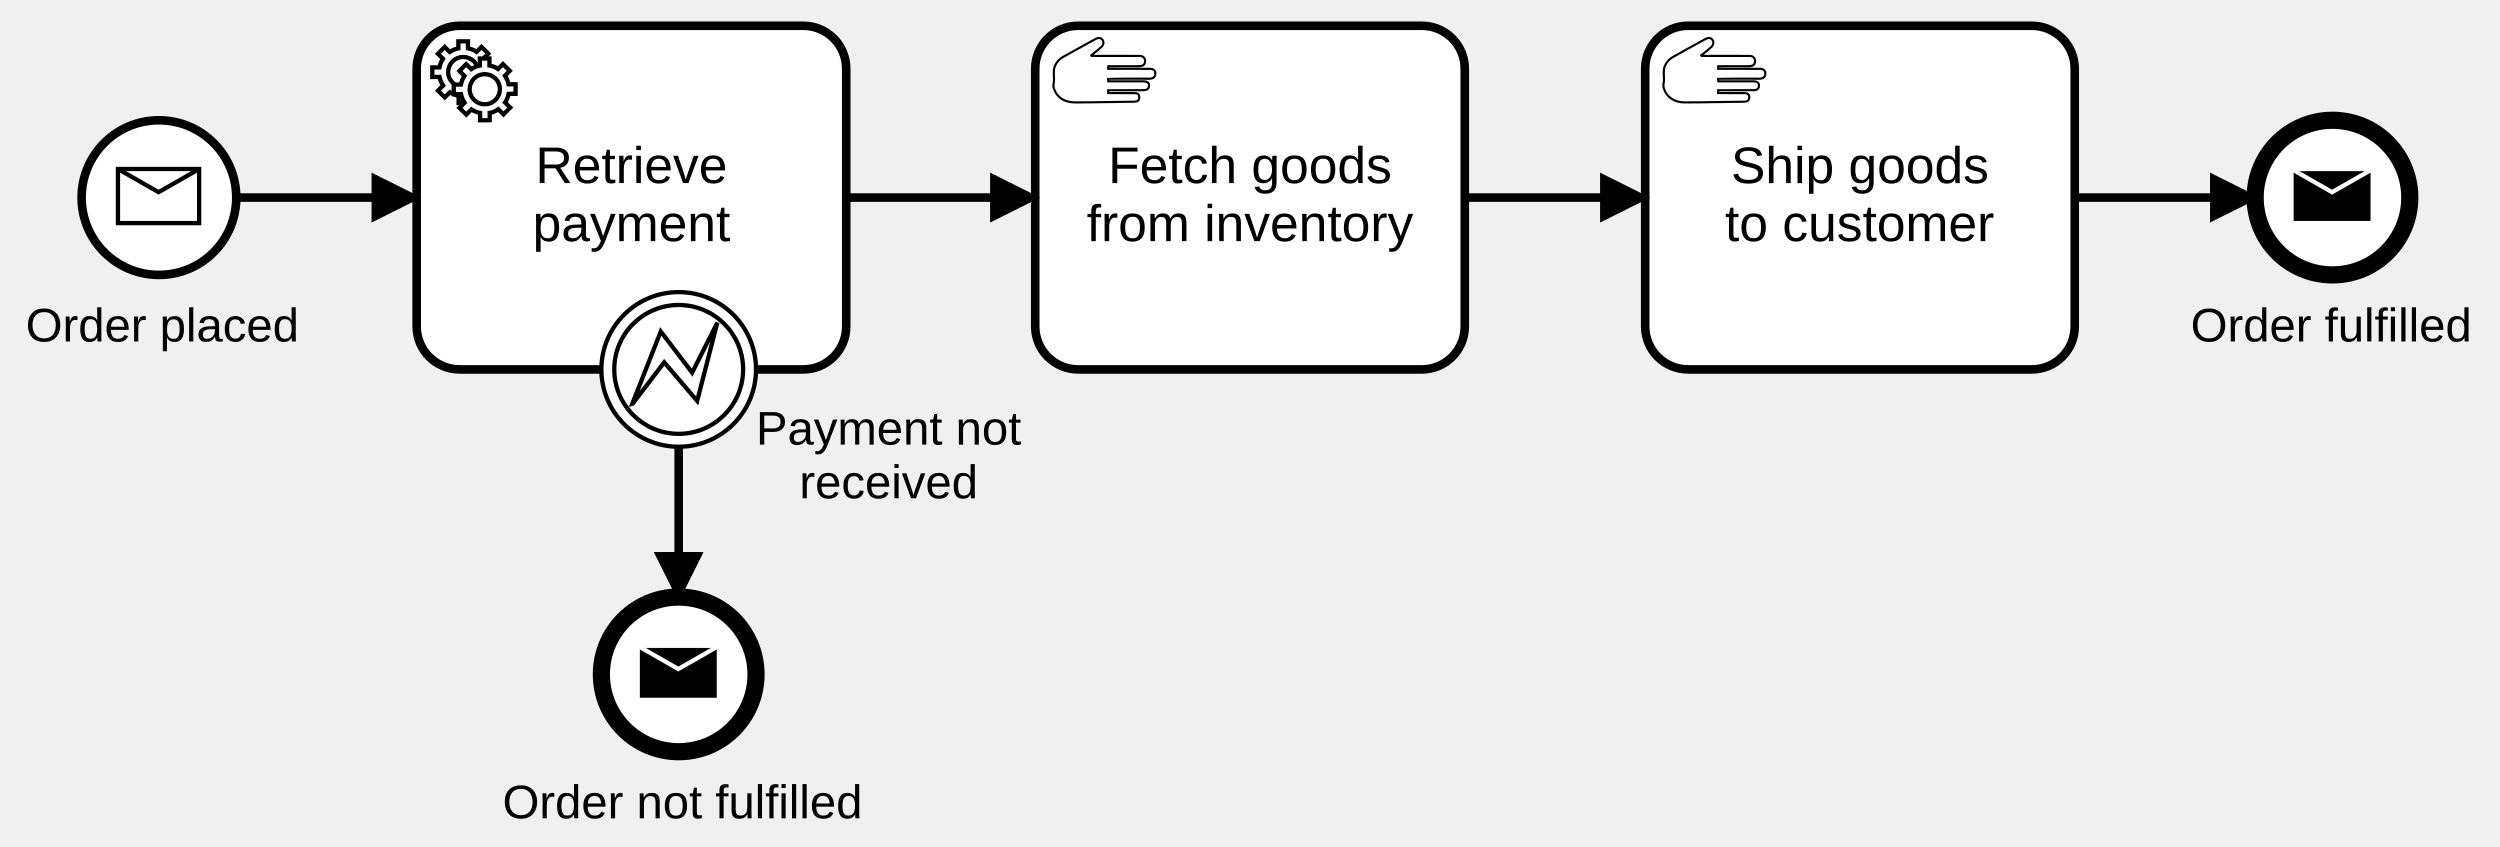
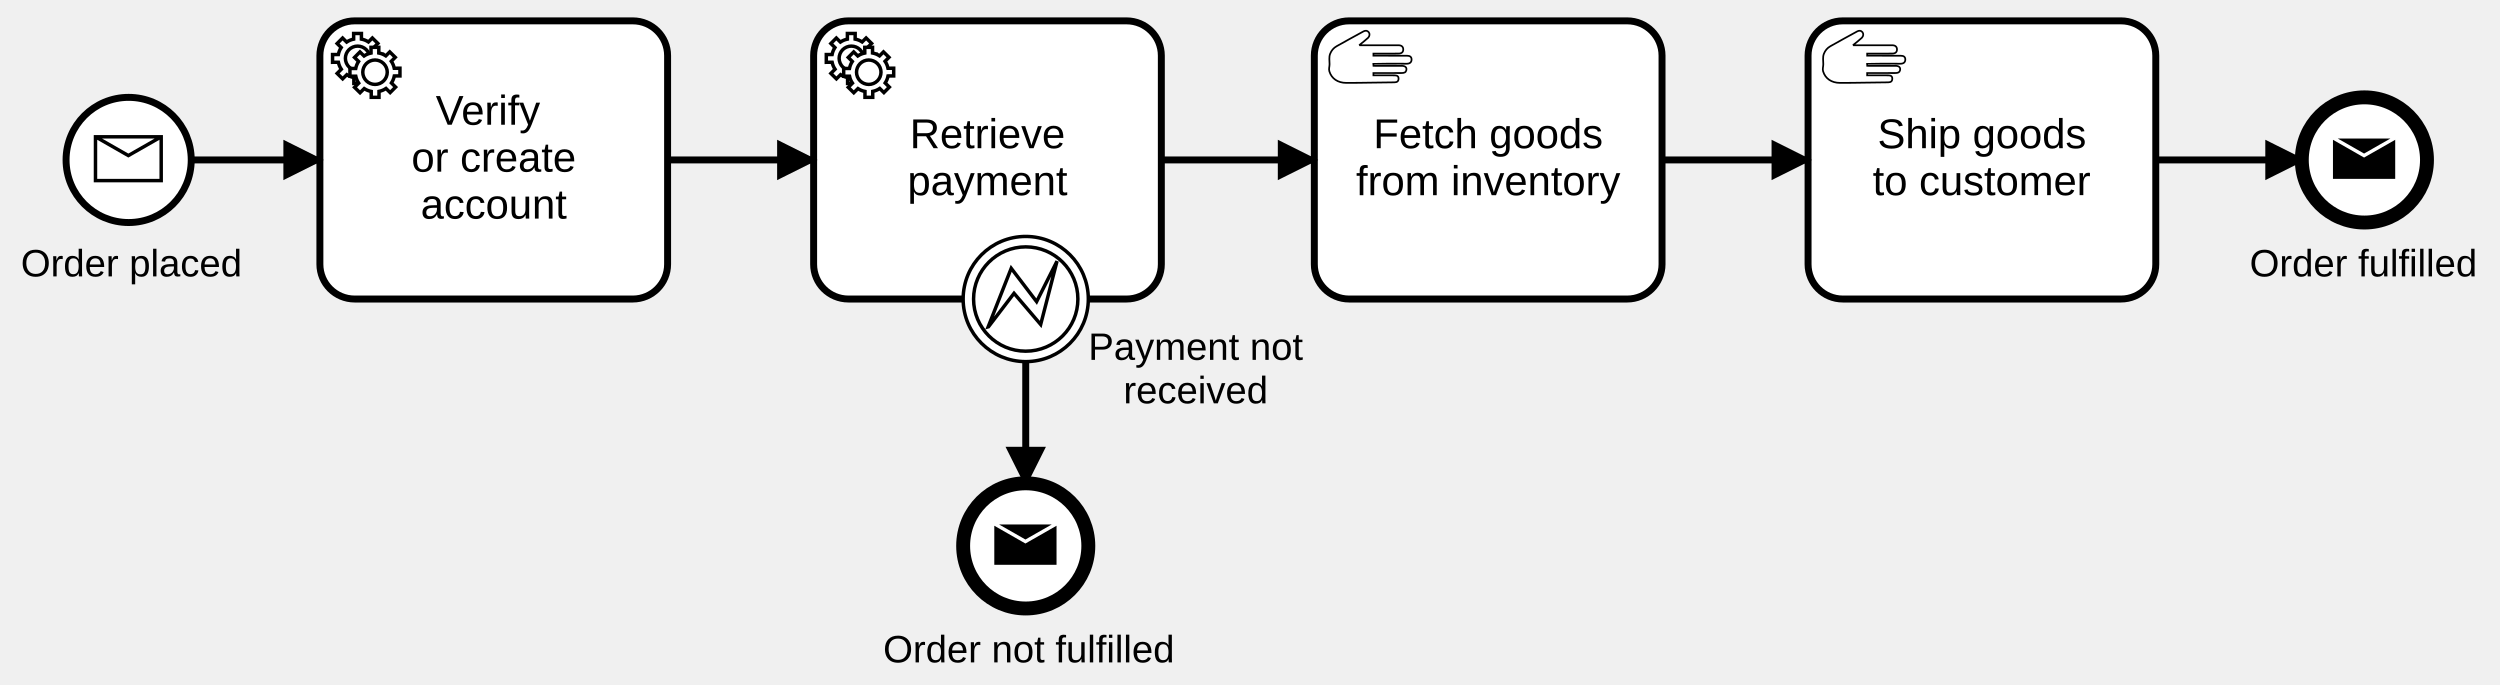
- <svg xmlns="http://www.w3.org/2000/svg" width="582" height="197" viewBox="144 111 582 197" version="1.1">
+ <svg xmlns="http://www.w3.org/2000/svg" width="719" height="197" viewBox="151 111 719 197" version="1.1">
  <defs>
-     <marker id="sequenceflow-end-white-black-0ncmdjh82mbe7y636x59dmh7s" viewBox="0 0 20 20" refX="11" refY="10" markerWidth="10" markerHeight="10" orient="auto">
+     <marker id="sequenceflow-end-white-black-dl3rli565wyuykjdt8f4rfo78" viewBox="0 0 20 20" refX="11" refY="10" markerWidth="10" markerHeight="10" orient="auto">
      <path d="M 1 5 L 11 10 L 1 15 Z" style="fill: black; stroke-width: 1px; stroke-linecap: round; stroke-dasharray: 10000, 1; stroke: black;" />
    </marker>
  </defs>
  <g class="djs-group">
-     <g class="djs-element djs-shape" data-element-id="StartEvent_1k91tc0" style="display: block;" transform="translate(163 139)">
-       <g class="djs-visual">
-         <circle cx="18" cy="18" r="18" style="stroke: black; stroke-width: 2px; fill: white;" />
-         <path d="m 8.46,11.34 l 0,12.6 l 18.9,0 l 0,-12.6 z l 9.45,5.4 l 9.45,-5.4" style="fill: white; stroke-width: 1px; stroke: black;" />
-       </g>
-       <rect x="0" y="0" width="36" height="36" class="djs-hit" style="fill: none; stroke-opacity: 0; stroke: white; stroke-width: 15px;" />
-       <rect x="-6" y="-6" width="48" height="48" class="djs-outline" style="fill: none;" />
-     </g>
-   </g>
-   <g class="djs-group">
-     <g class="djs-element djs-shape" data-element-id="StartEvent_1k91tc0_label" style="display: block;" transform="translate(150 178)">
-       <g class="djs-visual">
-         <text class="djs-label" style="font-family: Arial, sans-serif; font-size: 11px;">
-           <tspan x="0" y="12.5">Order placed</tspan>
-         </text>
-       </g>
-       <rect x="0" y="0" width="64" height="13" class="djs-hit" style="fill: none; stroke-opacity: 0; stroke: white; stroke-width: 15px;" />
-       <rect x="-6" y="-6" width="76" height="25" class="djs-outline" style="fill: none;" />
-     </g>
-   </g>
-   <g class="djs-group">
-     <g class="djs-element djs-shape" data-element-id="Task_16lnb17" style="display: block;" transform="translate(241 117)">
+     <g class="djs-element djs-shape" data-element-id="Task_16lnb17" style="display: block;" transform="translate(385 117)">
      <g class="djs-visual">
        <rect x="0" y="0" width="100" height="80" rx="10" ry="10" style="stroke: black; stroke-width: 2px; fill: white;" />
        <text class="djs-label" style="font-family: Arial, sans-serif; font-size: 12px; fill: black;">
          <tspan x="27.664" y="36.617">Retrieve </tspan>
          <tspan x="26.992" y="50.133">payment</tspan>
        </text>
        <path d="m 12,18 v -1.713 c 0.352,-0.07 0.704,-0.178 1.048,-0.321 0.344,-0.145 0.666,-0.321 0.966,-0.521 l 1.194,1.18 1.567,-1.577 -1.195,-1.18 c 0.403,-0.614 0.683,-1.299 0.825,-2.018 l 1.622,-0.01 v -2.22 l -1.637,0.01 c -0.073,-0.352 -0.178,-0.7 -0.324,-1.044 -0.145,-0.344 -0.321,-0.664 -0.523,-0.962 l 1.131,-1.136 -1.583,-1.563 -1.13,1.136 c -0.614,-0.401 -1.303,-0.681 -2.023,-0.822 l 0.009,-1.619 h -2.241 l 0.004,1.631 c -0.354,0.074 -0.705,0.18 -1.05,0.324 -0.344,0.144 -0.665,0.321 -0.964,0.52 l -1.17,-1.158 -1.567,1.579 1.168,1.157 c -0.403,0.613 -0.683,1.298 -0.825,2.017 l -1.659,0.003 v 2.222 l 1.672,-0.006 c 0.073,0.351 0.18,0.702 0.324,1.045 0.145,0.344 0.321,0.664 0.523,0.961 l -1.199,1.197 1.584,1.56 1.196,-1.193 c 0.614,0.403 1.303,0.682 2.023,0.823 l 7.19e-4,1.699 h 2.227 z m 0.221,-3.996 c -1.789,0.75 -3.858,-0.093 -4.61,-1.874 -0.752,-1.783 0.091,-3.846 1.88,-4.596 1.788,-0.749 3.857,0.093 4.609,1.874 0.752,1.782 -0.091,3.846 -1.88,4.596 z" style="fill: white; stroke-width: 1px; stroke: black;" />
        <path d="m 17.2,18 c -1.789,0.75 -3.858,-0.093 -4.61,-1.874 -0.752,-1.783 0.091,-3.846 1.88,-4.596 1.788,-0.749 3.857,0.093 4.609,1.874 0.752,1.782 -0.091,3.846 -1.88,4.596 z" style="fill: white; stroke-width: 0px; stroke: black;" />
        <path d="m 17,22 v -1.713 c 0.352,-0.07 0.704,-0.178 1.048,-0.321 0.344,-0.145 0.666,-0.321 0.966,-0.521 l 1.194,1.18 1.567,-1.577 -1.195,-1.18 c 0.403,-0.614 0.683,-1.299 0.825,-2.018 l 1.622,-0.01 v -2.22 l -1.637,0.01 c -0.073,-0.352 -0.178,-0.7 -0.324,-1.044 -0.145,-0.344 -0.321,-0.664 -0.523,-0.962 l 1.131,-1.136 -1.583,-1.563 -1.13,1.136 c -0.614,-0.401 -1.303,-0.681 -2.023,-0.822 l 0.009,-1.619 h -2.241 l 0.004,1.631 c -0.354,0.074 -0.705,0.18 -1.05,0.324 -0.344,0.144 -0.665,0.321 -0.964,0.52 l -1.17,-1.158 -1.567,1.579 1.168,1.157 c -0.403,0.613 -0.683,1.298 -0.825,2.017 l -1.659,0.003 v 2.222 l 1.672,-0.006 c 0.073,0.351 0.18,0.702 0.324,1.045 0.145,0.344 0.321,0.664 0.523,0.961 l -1.199,1.197 1.584,1.56 1.196,-1.193 c 0.614,0.403 1.303,0.682 2.023,0.823 l 7.19e-4,1.699 h 2.227 z m 0.221,-3.996 c -1.789,0.75 -3.858,-0.093 -4.61,-1.874 -0.752,-1.783 0.091,-3.846 1.88,-4.596 1.788,-0.749 3.857,0.093 4.609,1.874 0.752,1.782 -0.091,3.846 -1.88,4.596 z" style="fill: white; stroke-width: 1px; stroke: black;" />
      </g>
      <rect x="0" y="0" width="100" height="80" class="djs-hit" style="fill: none; stroke-opacity: 0; stroke: white; stroke-width: 15px;" />
      <rect x="-6" y="-6" width="112" height="92" class="djs-outline" style="fill: none;" />
    </g>
  </g>
  <g class="djs-group">
-     <g class="djs-element djs-shape" data-element-id="Task_1myxyur" style="display: block;" transform="translate(385 117)">
+     <g class="djs-element djs-shape" data-element-id="Task_1myxyur" style="display: block;" transform="translate(529 117)">
      <g class="djs-visual">
        <rect x="0" y="0" width="100" height="80" rx="10" ry="10" style="stroke: black; stroke-width: 2px; fill: white;" />
        <text class="djs-label" style="font-family: Arial, sans-serif; font-size: 12px; fill: black;">
          <tspan x="16.984" y="36.621">Fetch goods </tspan>
          <tspan x="11.992" y="50.137">from inventory</tspan>
        </text>
        <path d="m 17,15 c 0.234,-0.01 5.604,0.008 8.029,0.004 0.808,0 1.271,-0.172 1.417,-0.752 0.227,-0.898 -0.334,-1.314 -1.338,-1.316 -2.467,-0.01 -7.886,-0.004 -8.108,-0.004 -0.014,-0.079 0.016,-0.533 0,-0.61 0.195,-0.042 8.507,0.006 9.616,0.002 0.877,-0.007 1.35,-0.438 1.353,-1.208 0.003,-0.768 -0.479,-1.09 -1.35,-1.091 -2.968,-0.002 -9.619,-0.013 -9.619,-0.013 v -0.591 c 0,0 5.052,-0.016 7.225,-0.016 0.888,-0.002 1.354,-0.416 1.351,-1.193 -0.006,-0.761 -0.492,-1.196 -1.361,-1.196 -3.473,-0.005 -10.86,-0.003 -11.083,-0.003 -0.022,-0.047 -0.045,-0.094 -0.069,-0.139 0.394,-0.319 2.041,-1.626 2.415,-2.017 0.469,-0.487 0.519,-1.165 0.162,-1.604 -0.414,-0.511 -0.973,-0.5 -1.48,-0.236 -1.461,0.764 -6.6,3.643 -7.733,4.271 -0.9,0.499 -1.516,1.253 -1.882,2.19 -0.37,0.95 -0.17,2.01 -0.166,2.979 0.004,0.718 -0.273,1.345 -0.055,2.063 0.629,2.087 2.425,3.312 4.859,3.318 4.618,0.014 9.238,-0.139 13.857,-0.158 0.755,-0.004 1.171,-0.301 1.182,-1.033 0.012,-0.754 -0.423,-0.969 -1.183,-0.973 -1.778,-0.01 -5.824,-0.004 -6.04,-0.004 10e-4,-0.084 0.003,-0.586 10e-4,-0.67 z" style="fill: white; stroke-width: 0.5px; stroke: black;" />
      </g>
      <rect x="0" y="0" width="100" height="80" class="djs-hit" style="fill: none; stroke-opacity: 0; stroke: white; stroke-width: 15px;" />
      <rect x="-6" y="-6" width="112" height="92" class="djs-outline" style="fill: none;" />
    </g>
  </g>
  <g class="djs-group">
-     <g class="djs-element djs-shape" data-element-id="ManualTask_09na2ud" style="display: block;" transform="translate(527 117)">
+     <g class="djs-element djs-shape" data-element-id="ManualTask_09na2ud" style="display: block;" transform="translate(671 117)">
      <g class="djs-visual">
        <rect x="0" y="0" width="100" height="80" rx="10" ry="10" style="stroke: black; stroke-width: 2px; fill: white;" />
        <text class="djs-label" style="font-family: Arial, sans-serif; font-size: 12px; fill: black;">
          <tspan x="19.977" y="36.629">Ship goods </tspan>
          <tspan x="18.578" y="50.129">to customer</tspan>
        </text>
        <path d="m 17,15 c 0.234,-0.01 5.604,0.008 8.029,0.004 0.808,0 1.271,-0.172 1.417,-0.752 0.227,-0.898 -0.334,-1.314 -1.338,-1.316 -2.467,-0.01 -7.886,-0.004 -8.108,-0.004 -0.014,-0.079 0.016,-0.533 0,-0.61 0.195,-0.042 8.507,0.006 9.616,0.002 0.877,-0.007 1.35,-0.438 1.353,-1.208 0.003,-0.768 -0.479,-1.09 -1.35,-1.091 -2.968,-0.002 -9.619,-0.013 -9.619,-0.013 v -0.591 c 0,0 5.052,-0.016 7.225,-0.016 0.888,-0.002 1.354,-0.416 1.351,-1.193 -0.006,-0.761 -0.492,-1.196 -1.361,-1.196 -3.473,-0.005 -10.86,-0.003 -11.083,-0.003 -0.022,-0.047 -0.045,-0.094 -0.069,-0.139 0.394,-0.319 2.041,-1.626 2.415,-2.017 0.469,-0.487 0.519,-1.165 0.162,-1.604 -0.414,-0.511 -0.973,-0.5 -1.48,-0.236 -1.461,0.764 -6.6,3.643 -7.733,4.271 -0.9,0.499 -1.516,1.253 -1.882,2.19 -0.37,0.95 -0.17,2.01 -0.166,2.979 0.004,0.718 -0.273,1.345 -0.055,2.063 0.629,2.087 2.425,3.312 4.859,3.318 4.618,0.014 9.238,-0.139 13.857,-0.158 0.755,-0.004 1.171,-0.301 1.182,-1.033 0.012,-0.754 -0.423,-0.969 -1.183,-0.973 -1.778,-0.01 -5.824,-0.004 -6.04,-0.004 10e-4,-0.084 0.003,-0.586 10e-4,-0.67 z" style="fill: white; stroke-width: 0.5px; stroke: black;" />
      </g>
      <rect x="0" y="0" width="100" height="80" class="djs-hit" style="fill: none; stroke-opacity: 0; stroke: white; stroke-width: 15px;" />
      <rect x="-6" y="-6" width="112" height="92" class="djs-outline" style="fill: none;" />
    </g>
  </g>
  <g class="djs-group">
-     <g class="djs-element djs-shape" data-element-id="EndEvent_0yv9t84" style="display: block;" transform="translate(284 250)">
+     <g class="djs-element djs-shape" data-element-id="EndEvent_0yv9t84" style="display: block;" transform="translate(428 250)">
      <g class="djs-visual">
        <circle cx="18" cy="18" r="18" style="stroke: black; stroke-width: 4px; fill: white;" />
        <path d="m 8.46,11.34 l 0,12.6 l 18.9,0 l 0,-12.6 z l 9.45,5.4 l 9.45,-5.4" style="fill: black; stroke-width: 1px; stroke: white;" />
      </g>
      <rect x="0" y="0" width="36" height="36" class="djs-hit" style="fill: none; stroke-opacity: 0; stroke: white; stroke-width: 15px;" />
      <rect x="-6" y="-6" width="48" height="48" class="djs-outline" style="fill: none;" />
    </g>
  </g>
  <g class="djs-group">
-     <g class="djs-element djs-shape" data-element-id="EndEvent_0zr2b6n" style="display: block;" transform="translate(669 139)">
+     <g class="djs-element djs-shape" data-element-id="EndEvent_0zr2b6n" style="display: block;" transform="translate(813 139)">
      <g class="djs-visual">
        <circle cx="18" cy="18" r="18" style="stroke: black; stroke-width: 4px; fill: white;" />
        <path d="m 8.46,11.34 l 0,12.6 l 18.9,0 l 0,-12.6 z l 9.45,5.4 l 9.45,-5.4" style="fill: black; stroke-width: 1px; stroke: white;" />
      </g>
      <rect x="0" y="0" width="36" height="36" class="djs-hit" style="fill: none; stroke-opacity: 0; stroke: white; stroke-width: 15px;" />
      <rect x="-6" y="-6" width="48" height="48" class="djs-outline" style="fill: none;" />
    </g>
  </g>
  <g class="djs-group">
+     <g class="djs-element djs-shape" data-element-id="StartEvent_1k91tc0" style="display: block;" transform="translate(170 139)">
+       <g class="djs-visual">
+         <circle cx="18" cy="18" r="18" style="stroke: black; stroke-width: 2px; fill: white;" />
+         <path d="m 8.46,11.34 l 0,12.6 l 18.9,0 l 0,-12.6 z l 9.45,5.4 l 9.45,-5.4" style="fill: white; stroke-width: 1px; stroke: black;" />
+       </g>
+       <rect x="0" y="0" width="36" height="36" class="djs-hit" style="fill: none; stroke-opacity: 0; stroke: white; stroke-width: 15px;" />
+       <rect x="-6" y="-6" width="48" height="48" class="djs-outline" style="fill: none;" />
+     </g>
+   </g>
+   <g class="djs-group">
+     <g class="djs-element djs-shape" data-element-id="Task_1hy5w5l" style="display: block;" transform="translate(243 117)">
+       <g class="djs-visual">
+         <rect x="0" y="0" width="100" height="80" rx="10" ry="10" style="stroke: black; stroke-width: 2px; fill: white;" />
+         <text class="djs-label" style="font-family: Arial, sans-serif; font-size: 12px; fill: black;">
+           <tspan x="33.328" y="29.879">Verify </tspan>
+           <tspan x="26.328" y="43.379">or create </tspan>
+           <tspan x="28.992" y="56.879">account</tspan>
+         </text>
+         <path d="m 12,18 v -1.713 c 0.352,-0.07 0.704,-0.178 1.048,-0.321 0.344,-0.145 0.666,-0.321 0.966,-0.521 l 1.194,1.18 1.567,-1.577 -1.195,-1.18 c 0.403,-0.614 0.683,-1.299 0.825,-2.018 l 1.622,-0.01 v -2.22 l -1.637,0.01 c -0.073,-0.352 -0.178,-0.7 -0.324,-1.044 -0.145,-0.344 -0.321,-0.664 -0.523,-0.962 l 1.131,-1.136 -1.583,-1.563 -1.13,1.136 c -0.614,-0.401 -1.303,-0.681 -2.023,-0.822 l 0.009,-1.619 h -2.241 l 0.004,1.631 c -0.354,0.074 -0.705,0.18 -1.05,0.324 -0.344,0.144 -0.665,0.321 -0.964,0.52 l -1.17,-1.158 -1.567,1.579 1.168,1.157 c -0.403,0.613 -0.683,1.298 -0.825,2.017 l -1.659,0.003 v 2.222 l 1.672,-0.006 c 0.073,0.351 0.18,0.702 0.324,1.045 0.145,0.344 0.321,0.664 0.523,0.961 l -1.199,1.197 1.584,1.56 1.196,-1.193 c 0.614,0.403 1.303,0.682 2.023,0.823 l 7.19e-4,1.699 h 2.227 z m 0.221,-3.996 c -1.789,0.75 -3.858,-0.093 -4.61,-1.874 -0.752,-1.783 0.091,-3.846 1.88,-4.596 1.788,-0.749 3.857,0.093 4.609,1.874 0.752,1.782 -0.091,3.846 -1.88,4.596 z" style="fill: white; stroke-width: 1px; stroke: black;" />
+         <path d="m 17.2,18 c -1.789,0.75 -3.858,-0.093 -4.61,-1.874 -0.752,-1.783 0.091,-3.846 1.88,-4.596 1.788,-0.749 3.857,0.093 4.609,1.874 0.752,1.782 -0.091,3.846 -1.88,4.596 z" style="fill: white; stroke-width: 0px; stroke: black;" />
+         <path d="m 17,22 v -1.713 c 0.352,-0.07 0.704,-0.178 1.048,-0.321 0.344,-0.145 0.666,-0.321 0.966,-0.521 l 1.194,1.18 1.567,-1.577 -1.195,-1.18 c 0.403,-0.614 0.683,-1.299 0.825,-2.018 l 1.622,-0.01 v -2.22 l -1.637,0.01 c -0.073,-0.352 -0.178,-0.7 -0.324,-1.044 -0.145,-0.344 -0.321,-0.664 -0.523,-0.962 l 1.131,-1.136 -1.583,-1.563 -1.13,1.136 c -0.614,-0.401 -1.303,-0.681 -2.023,-0.822 l 0.009,-1.619 h -2.241 l 0.004,1.631 c -0.354,0.074 -0.705,0.18 -1.05,0.324 -0.344,0.144 -0.665,0.321 -0.964,0.52 l -1.17,-1.158 -1.567,1.579 1.168,1.157 c -0.403,0.613 -0.683,1.298 -0.825,2.017 l -1.659,0.003 v 2.222 l 1.672,-0.006 c 0.073,0.351 0.18,0.702 0.324,1.045 0.145,0.344 0.321,0.664 0.523,0.961 l -1.199,1.197 1.584,1.56 1.196,-1.193 c 0.614,0.403 1.303,0.682 2.023,0.823 l 7.19e-4,1.699 h 2.227 z m 0.221,-3.996 c -1.789,0.75 -3.858,-0.093 -4.61,-1.874 -0.752,-1.783 0.091,-3.846 1.88,-4.596 1.788,-0.749 3.857,0.093 4.609,1.874 0.752,1.782 -0.091,3.846 -1.88,4.596 z" style="fill: white; stroke-width: 1px; stroke: black;" />
+       </g>
+       <rect x="0" y="0" width="100" height="80" class="djs-hit" style="fill: none; stroke-opacity: 0; stroke: white; stroke-width: 15px;" />
+       <rect x="-6" y="-6" width="112" height="92" class="djs-outline" style="fill: none;" />
+     </g>
+   </g>
+   <g class="djs-group">
+     <g class="djs-element djs-connection" data-element-id="SequenceFlow_1ve5fmw" style="display: block;">
+       <g class="djs-visual">
+         <path d="m  485,157L529,157 " style="fill: none; stroke-width: 2px; stroke: black; stroke-linejoin: round; marker-end: url('#sequenceflow-end-white-black-dl3rli565wyuykjdt8f4rfo78');" />
+       </g>
+       <polyline points="485,157 529,157 " class="djs-hit" style="fill: none; stroke-opacity: 0; stroke: white; stroke-width: 15px;" />
+       <rect x="479" y="151" width="56" height="12" class="djs-outline" style="fill: none;" />
+     </g>
+   </g>
+   <g class="djs-group">
+     <g class="djs-element djs-connection" data-element-id="SequenceFlow_0s1tyqq" style="display: block;">
+       <g class="djs-visual">
+         <path d="m  629,157L671,157 " style="fill: none; stroke-width: 2px; stroke: black; stroke-linejoin: round; marker-end: url('#sequenceflow-end-white-black-dl3rli565wyuykjdt8f4rfo78');" />
+       </g>
+       <polyline points="629,157 671,157 " class="djs-hit" style="fill: none; stroke-opacity: 0; stroke: white; stroke-width: 15px;" />
+       <rect x="623" y="151" width="54" height="12" class="djs-outline" style="fill: none;" />
+     </g>
+   </g>
+   <g class="djs-group">
+     <g class="djs-element djs-connection" data-element-id="SequenceFlow_0bg999w" style="display: block;">
+       <g class="djs-visual">
+         <path d="m  771,157L813,157 " style="fill: none; stroke-width: 2px; stroke: black; stroke-linejoin: round; marker-end: url('#sequenceflow-end-white-black-dl3rli565wyuykjdt8f4rfo78');" />
+       </g>
+       <polyline points="771,157 813,157 " class="djs-hit" style="fill: none; stroke-opacity: 0; stroke: white; stroke-width: 15px;" />
+       <rect x="765" y="151" width="54" height="12" class="djs-outline" style="fill: none;" />
+     </g>
+   </g>
+   <g class="djs-group">
    <g class="djs-element djs-connection" data-element-id="SequenceFlow_1mcy2sg" style="display: block;">
      <g class="djs-visual">
-         <path d="m  199,157L241,157 " style="fill: none; stroke-width: 2px; stroke: black; stroke-linejoin: round; marker-end: url('#sequenceflow-end-white-black-0ncmdjh82mbe7y636x59dmh7s');" />
-       </g>
-       <polyline points="199,157 241,157 " class="djs-hit" style="fill: none; stroke-opacity: 0; stroke: white; stroke-width: 15px;" />
-       <rect x="193" y="151" width="54" height="12" class="djs-outline" style="fill: none;" />
-     </g>
-   </g>
-   <g class="djs-group">
-     <g class="djs-element djs-shape" data-element-id="SequenceFlow_1mcy2sg_label" style="display: none;" transform="translate(220 135.5)">
-       <g class="djs-visual">
-         <text class="djs-label" style="font-family: Arial, sans-serif; font-size: 11px;">
-           <tspan x="0" y="12.5" />
-         </text>
-       </g>
-       <rect x="0" y="0" width="0" height="13" class="djs-hit" style="fill: none; stroke-opacity: 0; stroke: white; stroke-width: 15px;" />
-       <rect x="-6" y="-6" width="12" height="25" class="djs-outline" style="fill: none;" />
+         <path d="m  206,157L243,157 " style="fill: none; stroke-width: 2px; stroke: black; stroke-linejoin: round; marker-end: url('#sequenceflow-end-white-black-dl3rli565wyuykjdt8f4rfo78');" />
+       </g>
+       <polyline points="206,157 243,157 " class="djs-hit" style="fill: none; stroke-opacity: 0; stroke: white; stroke-width: 15px;" />
+       <rect x="200" y="151" width="49" height="12" class="djs-outline" style="fill: none;" />
    </g>
  </g>
  <g class="djs-group">
    <g class="djs-element djs-connection" data-element-id="SequenceFlow_0tuuf3a" style="display: block;">
      <g class="djs-visual">
-         <path d="m  302,215L302,250 " style="fill: none; stroke-width: 2px; stroke: black; stroke-linejoin: round; marker-end: url('#sequenceflow-end-white-black-0ncmdjh82mbe7y636x59dmh7s');" />
-       </g>
-       <polyline points="302,215 302,250 " class="djs-hit" style="fill: none; stroke-opacity: 0; stroke: white; stroke-width: 15px;" />
-       <rect x="296" y="209" width="12" height="47" class="djs-outline" style="fill: none;" />
-     </g>
-   </g>
-   <g class="djs-group">
-     <g class="djs-element djs-connection" data-element-id="SequenceFlow_1ve5fmw" style="display: block;">
-       <g class="djs-visual">
-         <path d="m  341,157L385,157 " style="fill: none; stroke-width: 2px; stroke: black; stroke-linejoin: round; marker-end: url('#sequenceflow-end-white-black-0ncmdjh82mbe7y636x59dmh7s');" />
-       </g>
-       <polyline points="341,157 385,157 " class="djs-hit" style="fill: none; stroke-opacity: 0; stroke: white; stroke-width: 15px;" />
-       <rect x="335" y="151" width="56" height="12" class="djs-outline" style="fill: none;" />
-     </g>
-   </g>
-   <g class="djs-group">
-     <g class="djs-element djs-connection" data-element-id="SequenceFlow_0s1tyqq" style="display: block;">
-       <g class="djs-visual">
-         <path d="m  485,157L527,157 " style="fill: none; stroke-width: 2px; stroke: black; stroke-linejoin: round; marker-end: url('#sequenceflow-end-white-black-0ncmdjh82mbe7y636x59dmh7s');" />
-       </g>
-       <polyline points="485,157 527,157 " class="djs-hit" style="fill: none; stroke-opacity: 0; stroke: white; stroke-width: 15px;" />
-       <rect x="479" y="151" width="54" height="12" class="djs-outline" style="fill: none;" />
-     </g>
-   </g>
-   <g class="djs-group">
-     <g class="djs-element djs-connection" data-element-id="SequenceFlow_0bg999w" style="display: block;">
-       <g class="djs-visual">
-         <path d="m  627,157L669,157 " style="fill: none; stroke-width: 2px; stroke: black; stroke-linejoin: round; marker-end: url('#sequenceflow-end-white-black-0ncmdjh82mbe7y636x59dmh7s');" />
-       </g>
-       <polyline points="627,157 669,157 " class="djs-hit" style="fill: none; stroke-opacity: 0; stroke: white; stroke-width: 15px;" />
-       <rect x="621" y="151" width="54" height="12" class="djs-outline" style="fill: none;" />
-     </g>
-   </g>
-   <g class="djs-group">
-     <g class="djs-element djs-shape" data-element-id="BoundaryEvent_0gu1wth" style="display: block;" transform="translate(284 179)">
+         <path d="m  446,215L446,250 " style="fill: none; stroke-width: 2px; stroke: black; stroke-linejoin: round; marker-end: url('#sequenceflow-end-white-black-dl3rli565wyuykjdt8f4rfo78');" />
+       </g>
+       <polyline points="446,215 446,250 " class="djs-hit" style="fill: none; stroke-opacity: 0; stroke: white; stroke-width: 15px;" />
+       <rect x="440" y="209" width="12" height="47" class="djs-outline" style="fill: none;" />
+     </g>
+   </g>
+   <g class="djs-group">
+     <g class="djs-element djs-shape" data-element-id="EndEvent_0yv9t84_label" style="display: block;" transform="translate(405 289)">
+       <g class="djs-visual">
+         <text class="djs-label" style="font-family: Arial, sans-serif; font-size: 11px;">
+           <tspan x="0" y="12.5">Order not fulfilled</tspan>
+         </text>
+       </g>
+       <rect x="0" y="0" width="84" height="13" class="djs-hit" style="fill: none; stroke-opacity: 0; stroke: white; stroke-width: 15px;" />
+       <rect x="-6" y="-6" width="96" height="25" class="djs-outline" style="fill: none;" />
+     </g>
+   </g>
+   <g class="djs-group">
+     <g class="djs-element djs-shape" data-element-id="EndEvent_0zr2b6n_label" style="display: block;" transform="translate(798 178)">
+       <g class="djs-visual">
+         <text class="djs-label" style="font-family: Arial, sans-serif; font-size: 11px;">
+           <tspan x="0" y="12.5">Order fulfilled</tspan>
+         </text>
+       </g>
+       <rect x="0" y="0" width="66" height="13" class="djs-hit" style="fill: none; stroke-opacity: 0; stroke: white; stroke-width: 15px;" />
+       <rect x="-6" y="-6" width="78" height="25" class="djs-outline" style="fill: none;" />
+     </g>
+   </g>
+   <g class="djs-group">
+     <g class="djs-element djs-shape" data-element-id="SequenceFlow_1ve5fmw_label" style="display: none;" transform="translate(462 136)">
+       <g class="djs-visual">
+         <text class="djs-label" style="font-family: Arial, sans-serif; font-size: 11px;">
+           <tspan x="0" y="12.5" />
+         </text>
+       </g>
+       <rect x="0" y="0" width="90" height="13" class="djs-hit" style="fill: none; stroke-opacity: 0; stroke: white; stroke-width: 15px;" />
+       <rect x="-6" y="-6" width="102" height="25" class="djs-outline" style="fill: none;" />
+     </g>
+   </g>
+   <g class="djs-group">
+     <g class="djs-element djs-shape" data-element-id="SequenceFlow_0s1tyqq_label" style="display: none;" transform="translate(605 136)">
+       <g class="djs-visual">
+         <text class="djs-label" style="font-family: Arial, sans-serif; font-size: 11px;">
+           <tspan x="0" y="12.5" />
+         </text>
+       </g>
+       <rect x="0" y="0" width="90" height="13" class="djs-hit" style="fill: none; stroke-opacity: 0; stroke: white; stroke-width: 15px;" />
+       <rect x="-6" y="-6" width="102" height="25" class="djs-outline" style="fill: none;" />
+     </g>
+   </g>
+   <g class="djs-group">
+     <g class="djs-element djs-shape" data-element-id="SequenceFlow_0bg999w_label" style="display: none;" transform="translate(747 136)">
+       <g class="djs-visual">
+         <text class="djs-label" style="font-family: Arial, sans-serif; font-size: 11px;">
+           <tspan x="0" y="12.5" />
+         </text>
+       </g>
+       <rect x="0" y="0" width="90" height="13" class="djs-hit" style="fill: none; stroke-opacity: 0; stroke: white; stroke-width: 15px;" />
+       <rect x="-6" y="-6" width="102" height="25" class="djs-outline" style="fill: none;" />
+     </g>
+   </g>
+   <g class="djs-group">
+     <g class="djs-element djs-connection" data-element-id="SequenceFlow_1y7lu0c" style="display: block;">
+       <g class="djs-visual">
+         <path d="m  343,157L385,157 " style="fill: none; stroke-width: 2px; stroke: black; stroke-linejoin: round; marker-end: url('#sequenceflow-end-white-black-dl3rli565wyuykjdt8f4rfo78');" />
+       </g>
+       <polyline points="343,157 385,157 " class="djs-hit" style="fill: none; stroke-opacity: 0; stroke: white; stroke-width: 15px;" />
+       <rect x="337" y="151" width="54" height="12" class="djs-outline" style="fill: none;" />
+     </g>
+   </g>
+   <g class="djs-group">
+     <g class="djs-element djs-shape" data-element-id="BoundaryEvent_0gu1wth" style="display: block;" transform="translate(428 179)">
      <g class="djs-visual">
        <circle cx="18" cy="18" r="18" style="stroke: black; stroke-width: 1px; fill: white;" />
        <circle cx="18" cy="18" r="15" style="stroke: black; stroke-width: 1px; fill: none;" />
        <path d="m 7.2,25.992 0.094,-0.025 7.339,-9.611 7.667,8.966 4.7,-18.22 -5.871,11.65 -7.3,-9.585 z" style="fill: none; stroke-width: 1px; stroke: black;" />
      </g>
      <rect x="0" y="0" width="36" height="36" class="djs-hit" style="fill: none; stroke-opacity: 0; stroke: white; stroke-width: 15px;" />
      <rect x="-6" y="-6" width="48" height="48" class="djs-outline" style="fill: none;" />
    </g>
  </g>
  <g class="djs-group">
-     <g class="djs-element djs-shape" data-element-id="SequenceFlow_1ve5fmw_label" style="display: none;" transform="translate(363 135.5)">
+     <g class="djs-element djs-shape" data-element-id="SequenceFlow_0tuuf3a_label" style="display: none;" transform="translate(416 226)">
+       <g class="djs-visual">
+         <text class="djs-label" style="font-family: Arial, sans-serif; font-size: 11px;">
+           <tspan x="0" y="12.5" />
+         </text>
+       </g>
+       <rect x="0" y="0" width="90" height="13" class="djs-hit" style="fill: none; stroke-opacity: 0; stroke: white; stroke-width: 15px;" />
+       <rect x="-6" y="-6" width="102" height="25" class="djs-outline" style="fill: none;" />
+     </g>
+   </g>
+   <g class="djs-group">
+     <g class="djs-element djs-shape" data-element-id="BoundaryEvent_0gu1wth_label" style="display: block;" transform="translate(464 202)">
+       <g class="djs-visual">
+         <text class="djs-label" style="font-family: Arial, sans-serif; font-size: 11px;">
+           <tspan x="0" y="12.5">Payment not </tspan>
+           <tspan x="10.094" y="25">received</tspan>
+         </text>
+       </g>
+       <rect x="0" y="0" width="62" height="25" class="djs-hit" style="fill: none; stroke-opacity: 0; stroke: white; stroke-width: 15px;" />
+       <rect x="-6" y="-6" width="74" height="37" class="djs-outline" style="fill: none;" />
+     </g>
+   </g>
+   <g class="djs-group">
+     <g class="djs-element djs-shape" data-element-id="StartEvent_1k91tc0_label" style="display: block;" transform="translate(157 178)">
+       <g class="djs-visual">
+         <text class="djs-label" style="font-family: Arial, sans-serif; font-size: 11px;">
+           <tspan x="0" y="12.5">Order placed</tspan>
+         </text>
+       </g>
+       <rect x="0" y="0" width="64" height="13" class="djs-hit" style="fill: none; stroke-opacity: 0; stroke: white; stroke-width: 15px;" />
+       <rect x="-6" y="-6" width="76" height="25" class="djs-outline" style="fill: none;" />
+     </g>
+   </g>
+   <g class="djs-group">
+     <g class="djs-element djs-shape" data-element-id="SequenceFlow_1mcy2sg_label" style="display: none;" transform="translate(179.5 135.5)">
+       <g class="djs-visual">
+         <text class="djs-label" style="font-family: Arial, sans-serif; font-size: 11px;">
+           <tspan x="0" y="12.5" />
+         </text>
+       </g>
+       <rect x="0" y="0" width="90" height="13" class="djs-hit" style="fill: none; stroke-opacity: 0; stroke: white; stroke-width: 15px;" />
+       <rect x="-6" y="-6" width="102" height="25" class="djs-outline" style="fill: none;" />
+     </g>
+   </g>
+   <g class="djs-group">
+     <g class="djs-element djs-shape" data-element-id="SequenceFlow_1y7lu0c_label" style="display: none;" transform="translate(364 135.5)">
      <g class="djs-visual">
        <text class="djs-label" style="font-family: Arial, sans-serif; font-size: 11px;">
          <tspan x="0" y="12.5" />
        </text>
      </g>
      <rect x="0" y="0" width="0" height="13" class="djs-hit" style="fill: none; stroke-opacity: 0; stroke: white; stroke-width: 15px;" />
      <rect x="-6" y="-6" width="12" height="25" class="djs-outline" style="fill: none;" />
    </g>
  </g>
-   <g class="djs-group">
-     <g class="djs-element djs-shape" data-element-id="SequenceFlow_0s1tyqq_label" style="display: none;" transform="translate(506 135.5)">
-       <g class="djs-visual">
-         <text class="djs-label" style="font-family: Arial, sans-serif; font-size: 11px;">
-           <tspan x="0" y="12.5" />
-         </text>
-       </g>
-       <rect x="0" y="0" width="0" height="13" class="djs-hit" style="fill: none; stroke-opacity: 0; stroke: white; stroke-width: 15px;" />
-       <rect x="-6" y="-6" width="12" height="25" class="djs-outline" style="fill: none;" />
-     </g>
-   </g>
-   <g class="djs-group">
-     <g class="djs-element djs-shape" data-element-id="BoundaryEvent_061hp38_label" style="display: block;" transform="translate(320 202)">
-       <g class="djs-visual">
-         <text class="djs-label" style="font-family: Arial, sans-serif; font-size: 11px;">
-           <tspan x="0" y="12.5">Payment not </tspan>
-           <tspan x="10.094" y="25">received</tspan>
-         </text>
-       </g>
-       <rect x="0" y="0" width="62" height="25" class="djs-hit" style="fill: none; stroke-opacity: 0; stroke: white; stroke-width: 15px;" />
-       <rect x="-6" y="-6" width="74" height="37" class="djs-outline" style="fill: none;" />
-     </g>
-   </g>
-   <g class="djs-group">
-     <g class="djs-element djs-shape" data-element-id="EndEvent_0vqrkz7_label" style="display: block;" transform="translate(261 289)">
-       <g class="djs-visual">
-         <text class="djs-label" style="font-family: Arial, sans-serif; font-size: 11px;">
-           <tspan x="0" y="12.5">Order not fulfilled</tspan>
-         </text>
-       </g>
-       <rect x="0" y="0" width="84" height="13" class="djs-hit" style="fill: none; stroke-opacity: 0; stroke: white; stroke-width: 15px;" />
-       <rect x="-6" y="-6" width="96" height="25" class="djs-outline" style="fill: none;" />
-     </g>
-   </g>
-   <g class="djs-group">
-     <g class="djs-element djs-shape" data-element-id="SequenceFlow_0tuuf3a_label" style="display: none;" transform="translate(317 226)">
-       <g class="djs-visual">
-         <text class="djs-label" style="font-family: Arial, sans-serif; font-size: 11px;">
-           <tspan x="0" y="12.5" />
-         </text>
-       </g>
-       <rect x="0" y="0" width="0" height="13" class="djs-hit" style="fill: none; stroke-opacity: 0; stroke: white; stroke-width: 15px;" />
-       <rect x="-6" y="-6" width="12" height="25" class="djs-outline" style="fill: none;" />
-     </g>
-   </g>
-   <g class="djs-group">
-     <g class="djs-element djs-shape" data-element-id="EndEvent_1adt5k0_label" style="display: block;" transform="translate(654 178)">
-       <g class="djs-visual">
-         <text class="djs-label" style="font-family: Arial, sans-serif; font-size: 11px;">
-           <tspan x="0" y="12.5">Order fulfilled</tspan>
-         </text>
-       </g>
-       <rect x="0" y="0" width="66" height="13" class="djs-hit" style="fill: none; stroke-opacity: 0; stroke: white; stroke-width: 15px;" />
-       <rect x="-6" y="-6" width="78" height="25" class="djs-outline" style="fill: none;" />
-     </g>
-   </g>
-   <g class="djs-group">
-     <g class="djs-element djs-shape" data-element-id="SequenceFlow_0bg999w_label" style="display: none;" transform="translate(648 135.5)">
-       <g class="djs-visual">
-         <text class="djs-label" style="font-family: Arial, sans-serif; font-size: 11px;">
-           <tspan x="0" y="12.5" />
-         </text>
-       </g>
-       <rect x="0" y="0" width="0" height="13" class="djs-hit" style="fill: none; stroke-opacity: 0; stroke: white; stroke-width: 15px;" />
-       <rect x="-6" y="-6" width="12" height="25" class="djs-outline" style="fill: none;" />
-     </g>
-   </g>
-   <g class="djs-drag-group" style="pointer-events: none;" transform="translate(0 -6)" />
-   <g class="djs-drag-group" style="pointer-events: none;" transform="translate(366 0)" />
-   <g class="djs-drag-group" style="pointer-events: none;" transform="translate(6 0)" />
-   <g class="djs-drag-group" style="pointer-events: none;" transform="translate(143 0)" />
-   <g class="djs-drag-group" style="pointer-events: none;" transform="translate(-139 0)" />
-   <g class="djs-drag-group" style="pointer-events: none;" transform="translate(2 -126)" />
-   <g class="djs-drag-group" style="pointer-events: none;" transform="translate(-79 0)" />
-   <g class="djs-drag-group" style="pointer-events: none;" transform="translate(-4 0)" />
-   <g class="djs-drag-group" style="pointer-events: none;" transform="translate(-8 0)" />
-   <g class="djs-drag-group" style="pointer-events: none;" transform="translate(-4 0)" />
-   <g class="djs-drag-group" style="pointer-events: none;" transform="translate(49 -16)" />
+   <g class="djs-drag-group" style="pointer-events: none;" transform="translate(4 0)" />
+   <g class="djs-drag-group" style="pointer-events: none;" transform="translate(7 0)" />
</svg>
